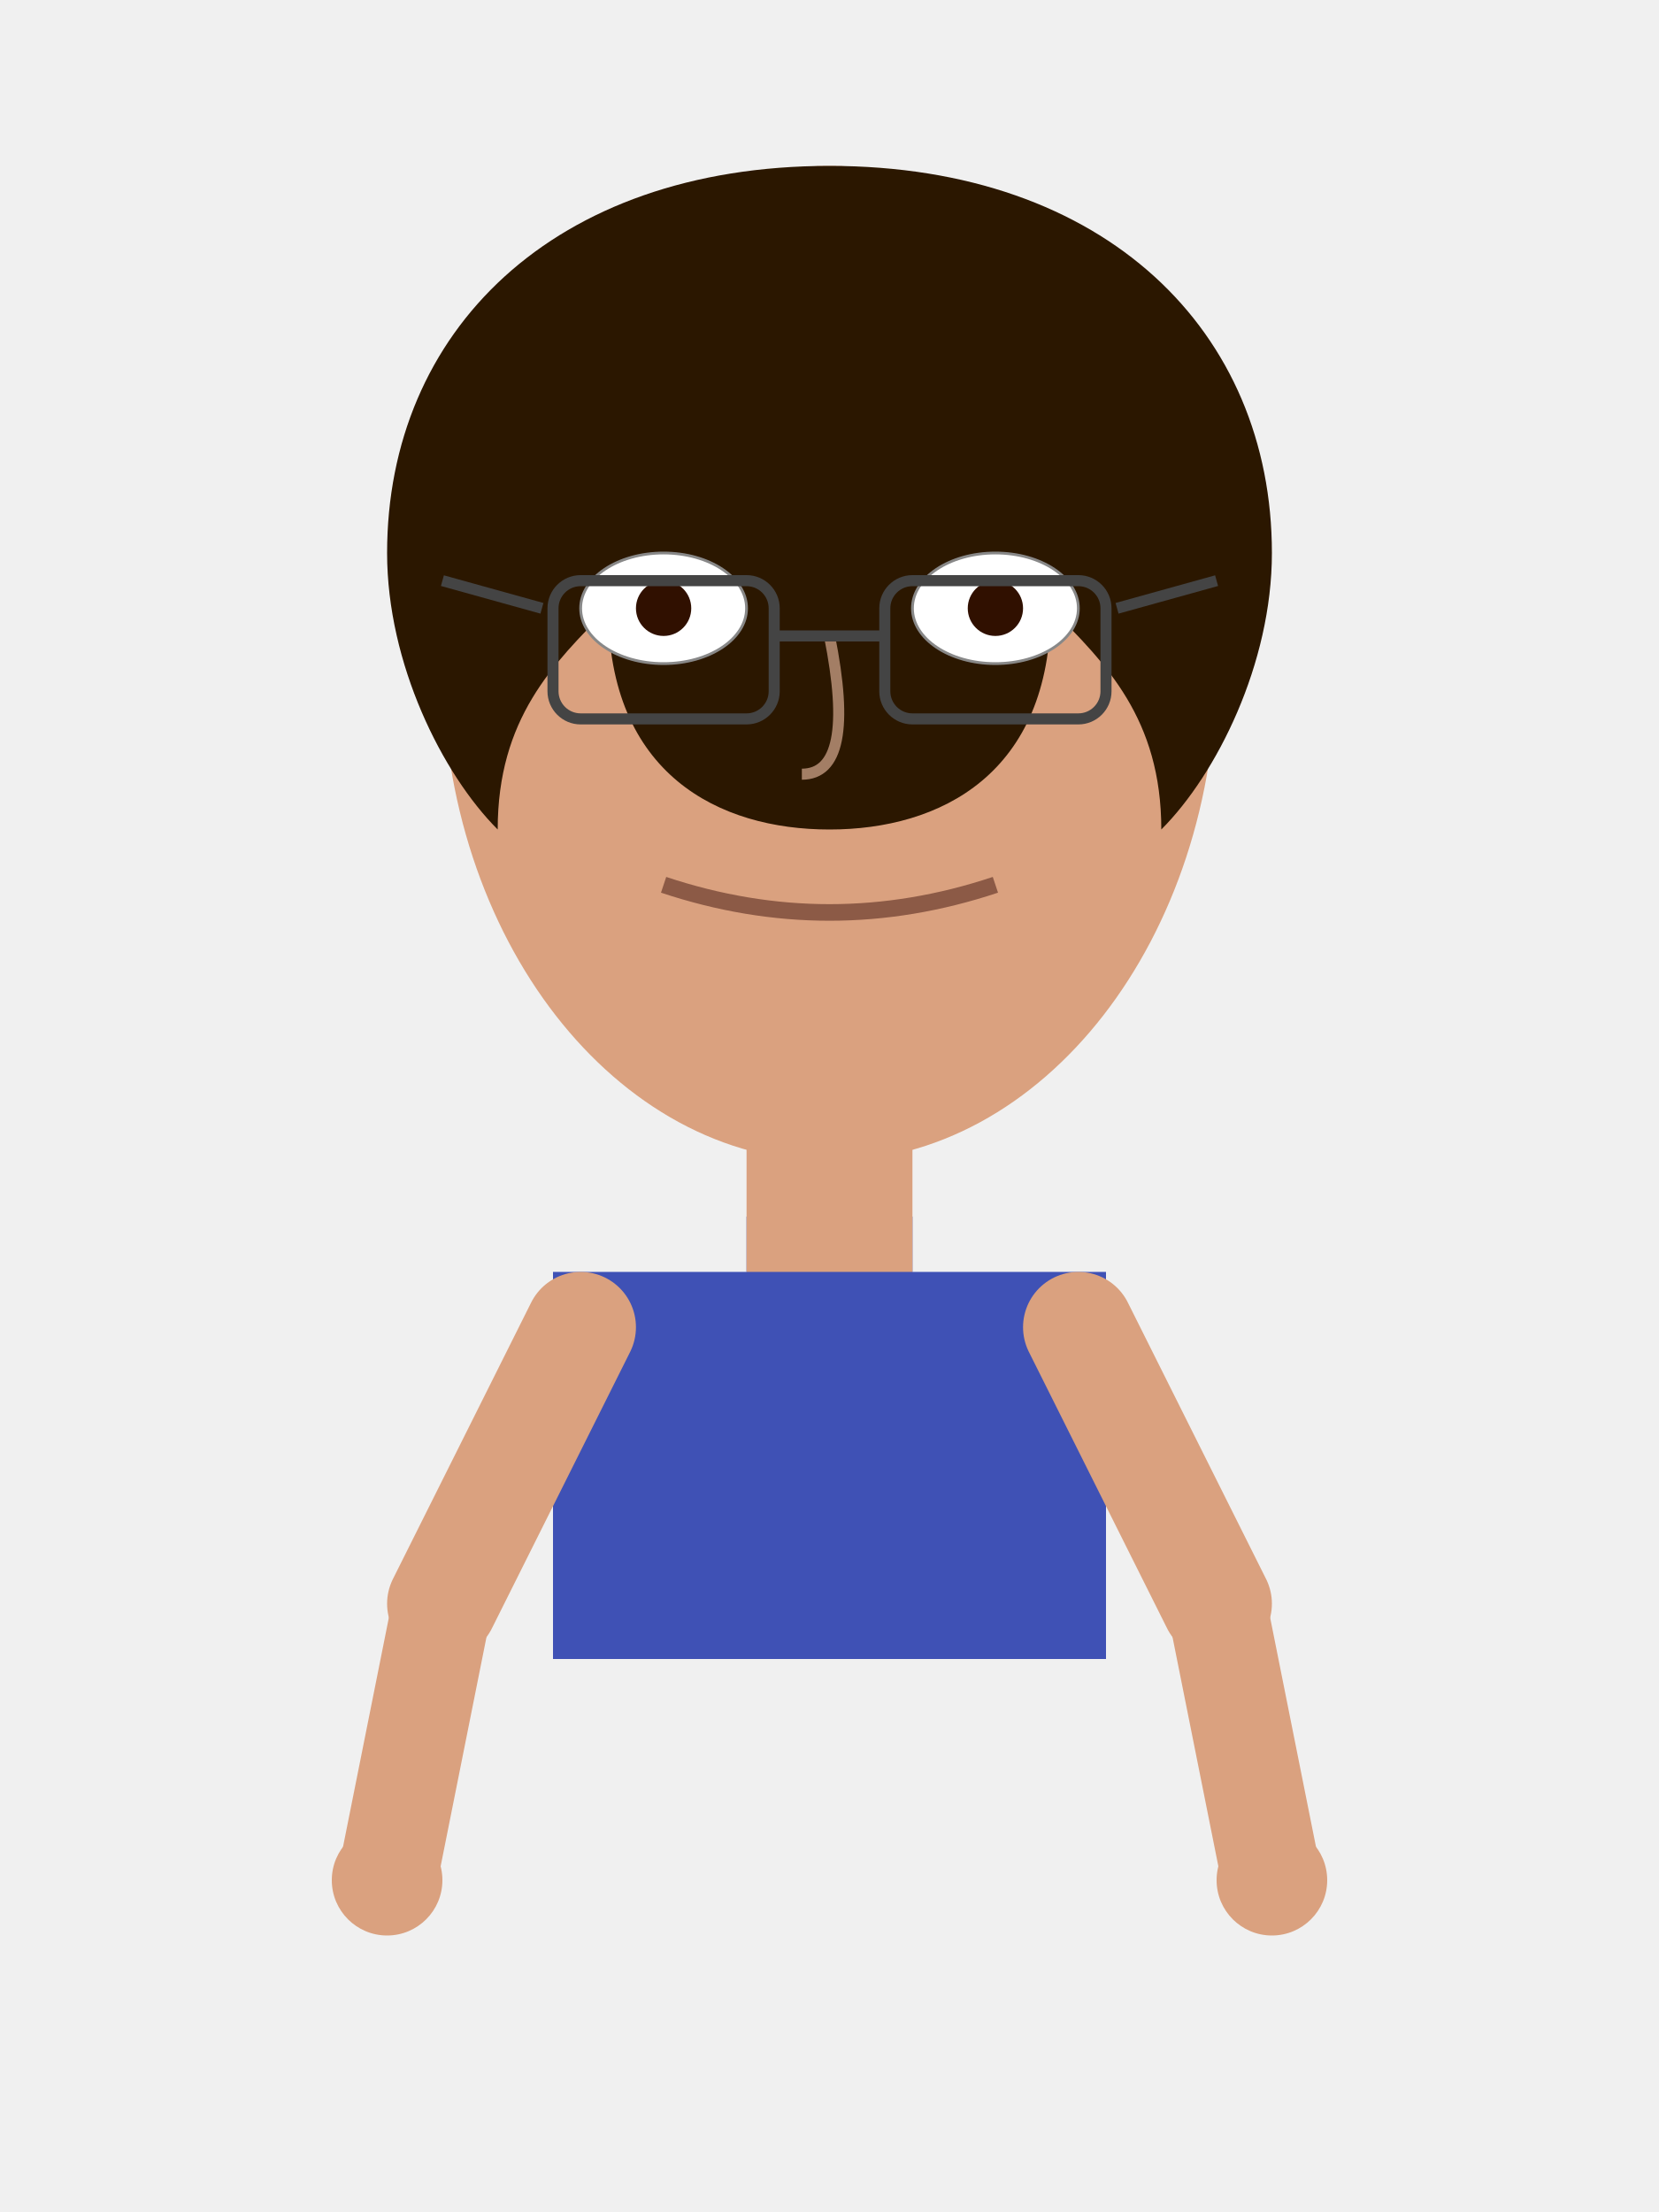
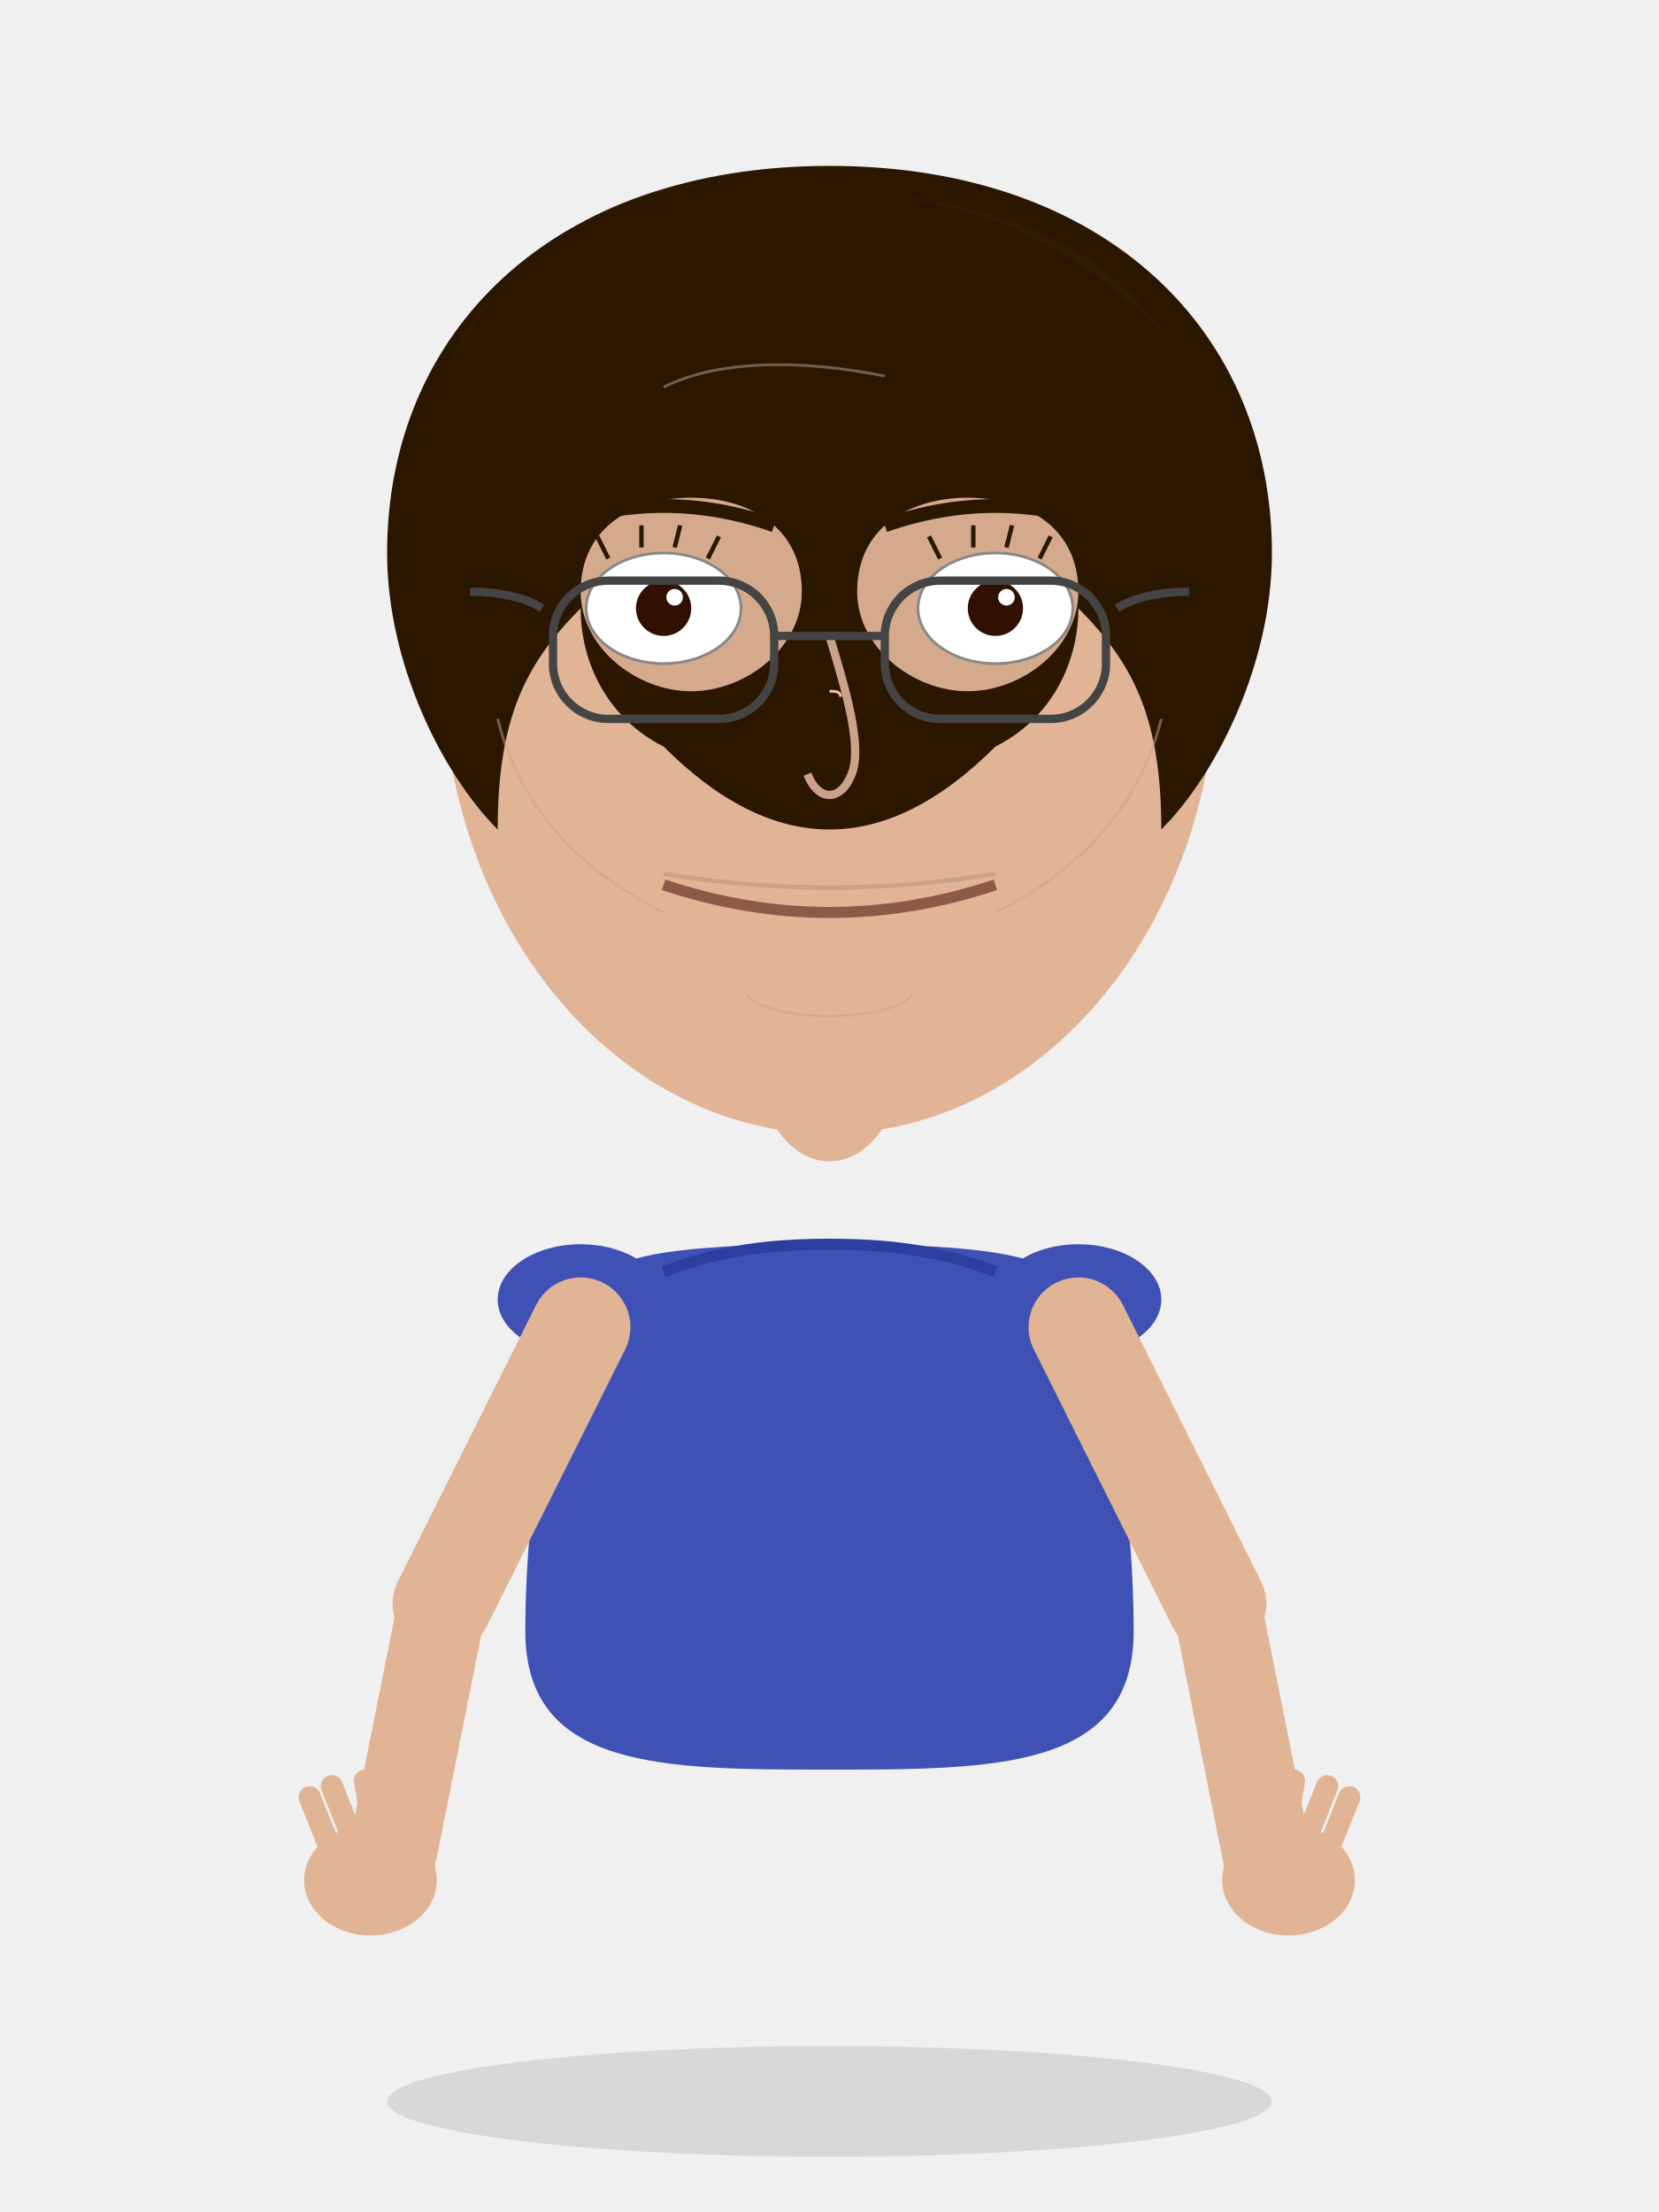
<svg xmlns="http://www.w3.org/2000/svg" viewBox="0 0 300 400" id="avatar">
  <defs>
    <g id="mouth-shapes">
-       <path id="mouth-rest" d="M120,160 Q150,170 180,160" fill="none" stroke="#8c5a46" stroke-width="3" />
-       <path id="mouth-a" d="M120,160 Q150,185 180,160 Q150,200 120,160" fill="#701f29" stroke="#8c5a46" stroke-width="2" />
-       <path id="mouth-e" d="M120,160 Q150,175 180,160 Q150,185 120,160" fill="#701f29" stroke="#8c5a46" stroke-width="2" />
-       <path id="mouth-i" d="M130,160 Q150,165 170,160 Q150,170 130,160" fill="#701f29" stroke="#8c5a46" stroke-width="2" />
-       <path id="mouth-o" d="M130,155 Q150,180 170,155 Q150,195 130,155" fill="#701f29" stroke="#8c5a46" stroke-width="2" />
-       <path id="mouth-u" d="M135,160 Q150,170 165,160 Q150,180 135,160" fill="#701f29" stroke="#8c5a46" stroke-width="2" />
-       <path id="mouth-m" d="M120,160 L180,160" stroke="#8c5a46" stroke-width="3" fill="none" />
-       <path id="mouth-smile" d="M120,155 Q150,175 180,155" fill="none" stroke="#8c5a46" stroke-width="3" />
-       <path id="mouth-sad" d="M120,165 Q150,155 180,165" fill="none" stroke="#8c5a46" stroke-width="3" />
+       <path id="mouth-rest" d="M120,160 Q150,170 180,160" fill="none" stroke="#8c5a46" stroke-width="2" />
+       <path id="mouth-a" d="M120,160 Q150,180 180,160 Q150,190 120,160" fill="#701f29" stroke="#8c5a46" stroke-width="1.5" />
+       <path id="mouth-e" d="M120,160 Q150,175 180,160 Q150,185 120,160" fill="#701f29" stroke="#8c5a46" stroke-width="1.5" />
+       <path id="mouth-i" d="M130,160 Q150,165 170,160 Q150,170 130,160" fill="#701f29" stroke="#8c5a46" stroke-width="1.5" />
+       <path id="mouth-o" d="M130,155 Q150,175 170,155 Q150,185 130,155" fill="#701f29" stroke="#8c5a46" stroke-width="1.5" />
+       <path id="mouth-u" d="M135,160 Q150,170 165,160 Q150,180 135,160" fill="#701f29" stroke="#8c5a46" stroke-width="1.5" />
+       <path id="mouth-m" d="M120,160 L180,160" stroke="#8c5a46" stroke-width="2" fill="none" />
+       <path id="mouth-smile" d="M120,155 Q150,175 180,155" fill="none" stroke="#8c5a46" stroke-width="2" />
+       <path id="mouth-broad-smile" d="M115,155 Q150,185 185,155" fill="none" stroke="#8c5a46" stroke-width="2" />
+       <path id="mouth-sad" d="M120,165 Q150,155 180,165" fill="none" stroke="#8c5a46" stroke-width="2" />
    </g>
    <g id="eyebrow-shapes">
-       <path id="eyebrow-normal-left" d="M100,95 Q120,85 140,95" fill="none" stroke="#2b1700" stroke-width="3" />
-       <path id="eyebrow-normal-right" d="M160,95 Q180,85 200,95" fill="none" stroke="#2b1700" stroke-width="3" />
-       <path id="eyebrow-raised-left" d="M100,90 Q120,75 140,90" fill="none" stroke="#2b1700" stroke-width="3" />
-       <path id="eyebrow-raised-right" d="M160,90 Q180,75 200,90" fill="none" stroke="#2b1700" stroke-width="3" />
-       <path id="eyebrow-concerned-left" d="M100,95 Q120,85 140,90" fill="none" stroke="#2b1700" stroke-width="3" />
-       <path id="eyebrow-concerned-right" d="M160,90 Q180,85 200,95" fill="none" stroke="#2b1700" stroke-width="3" />
-       <path id="eyebrow-angry-left" d="M110,95 Q120,85 140,95" fill="none" stroke="#2b1700" stroke-width="3" />
-       <path id="eyebrow-angry-right" d="M160,95 Q180,85 190,95" fill="none" stroke="#2b1700" stroke-width="3" />
+       <path id="eyebrow-normal-left" d="M100,95 Q120,88 140,95" fill="none" stroke="#2b1700" stroke-width="2.5" />
+       <path id="eyebrow-normal-right" d="M160,95 Q180,88 200,95" fill="none" stroke="#2b1700" stroke-width="2.5" />
+       <path id="eyebrow-raised-left" d="M100,90 Q120,80 140,90" fill="none" stroke="#2b1700" stroke-width="2.5" />
+       <path id="eyebrow-raised-right" d="M160,90 Q180,80 200,90" fill="none" stroke="#2b1700" stroke-width="2.5" />
+       <path id="eyebrow-concerned-left" d="M100,95 Q120,85 140,90" fill="none" stroke="#2b1700" stroke-width="2.5" />
+       <path id="eyebrow-concerned-right" d="M160,90 Q180,85 200,95" fill="none" stroke="#2b1700" stroke-width="2.5" />
+       <path id="eyebrow-angry-left" d="M110,95 Q120,85 140,95" fill="none" stroke="#2b1700" stroke-width="2.5" />
+       <path id="eyebrow-angry-right" d="M160,95 Q180,85 190,95" fill="none" stroke="#2b1700" stroke-width="2.5" />
    </g>
  </defs>
  <g id="avatar-main" transform-origin="150 150">
+     <ellipse id="shadow" cx="150" cy="380" rx="80" ry="10" fill="rgba(0,0,0,0.1)" />
    <g id="body" transform-origin="150 250">
-       <path id="torso" d="M100,230 L135,230 L135,220 L165,220 L165,230 L200,230 L200,300 L100,300" fill="#3f51b5" />
+       <path id="torso" d="M110,230 C115,225 140,225 150,225 C160,225 185,225 190,230 C200,240 205,270 205,295 C205,320 180,320 150,320 C120,320 95,320 95,295 C95,270 100,240 110,230" fill="#3f51b5" />
+       <path id="collar" d="M120,230 C130,226 140,225 150,225 C160,225 170,226 180,230" fill="none" stroke="#2c3f9f" stroke-width="2" />
+       <ellipse id="shoulder-left" cx="105" cy="235" rx="15" ry="10" fill="#3f51b5" />
+       <ellipse id="shoulder-right" cx="195" cy="235" rx="15" ry="10" fill="#3f51b5" />
      <g id="arms">
        <g id="left-arm" transform-origin="105 240">
-           <path id="left-upper-arm" d="M105,240 L80,290" stroke="#daa17f" stroke-width="20" stroke-linecap="round" fill="none" />
+           <path id="left-upper-arm" d="M105,240 L80,290" stroke="#e1b496" stroke-width="18" stroke-linecap="round" fill="none" />
          <g id="left-forearm" transform-origin="80 290">
-             <path d="M80,290 L70,340" stroke="#daa17f" stroke-width="18" stroke-linecap="round" fill="none" />
+             <path d="M80,290 L70,340" stroke="#e1b496" stroke-width="16" stroke-linecap="round" fill="none" />
            <g id="left-hand" transform-origin="70 340">
-               <circle cx="70" cy="340" r="10" fill="#daa17f" />
+               <ellipse cx="67" cy="340" rx="12" ry="10" fill="#e1b496" />
+               <path d="M60,335 L56,325" stroke="#e1b496" stroke-width="4" stroke-linecap="round" />
+               <path d="M64,333 L60,323" stroke="#e1b496" stroke-width="4" stroke-linecap="round" />
+               <path d="M68,334 L66,322" stroke="#e1b496" stroke-width="4" stroke-linecap="round" />
+               <path d="M72,336 L72,326" stroke="#e1b496" stroke-width="4" stroke-linecap="round" />
            </g>
          </g>
        </g>
        <g id="right-arm" transform-origin="195 240">
-           <path id="right-upper-arm" d="M195,240 L220,290" stroke="#daa17f" stroke-width="20" stroke-linecap="round" fill="none" />
+           <path id="right-upper-arm" d="M195,240 L220,290" stroke="#e1b496" stroke-width="18" stroke-linecap="round" fill="none" />
          <g id="right-forearm" transform-origin="220 290">
-             <path d="M220,290 L230,340" stroke="#daa17f" stroke-width="18" stroke-linecap="round" fill="none" />
+             <path d="M220,290 L230,340" stroke="#e1b496" stroke-width="16" stroke-linecap="round" fill="none" />
            <g id="right-hand" transform-origin="230 340">
-               <circle cx="230" cy="340" r="10" fill="#daa17f" />
+               <ellipse cx="233" cy="340" rx="12" ry="10" fill="#e1b496" />
+               <path d="M240,335 L244,325" stroke="#e1b496" stroke-width="4" stroke-linecap="round" />
+               <path d="M236,333 L240,323" stroke="#e1b496" stroke-width="4" stroke-linecap="round" />
+               <path d="M232,334 L234,322" stroke="#e1b496" stroke-width="4" stroke-linecap="round" />
+               <path d="M228,336 L228,326" stroke="#e1b496" stroke-width="4" stroke-linecap="round" />
            </g>
          </g>
        </g>
      </g>
    </g>
    <g id="head-group" transform-origin="150 120">
-       <ellipse id="head" cx="150" cy="120" rx="70" ry="90" fill="#daa17f" />
-       <rect id="neck" x="135" y="200" width="30" height="30" fill="#daa17f" />
-       <path id="hair" d="M150,30 C100,30 70,60 70,100 C70,120 80,140 90,150 C90,130 100,120 110,110 C110,140 130,150 150,150 C170,150 190,140 190,110 C200,120 210,130 210,150 C220,140 230,120 230,100 C230,60 200,30 150,30 Z" fill="#2b1700" />
+       <path id="neck" d="M135,185 C135,195 140,210 150,210 C160,210 165,195 165,185" fill="#e1b496" />
+       <ellipse id="head" cx="150" cy="120" rx="70" ry="85" fill="#e1b496" />
+       <path id="ear-left" d="M80,120 C75,105 80,95 85,95 C90,95 95,100 95,120" fill="#e1b496" />
+       <path id="ear-inner-left" d="M85,110 C82,105 85,100 88,102" fill="none" stroke="#c9a287" stroke-width="1.5" />
+       <path id="ear-right" d="M220,120 C225,105 220,95 215,95 C210,95 205,100 205,120" fill="#e1b496" />
+       <path id="ear-inner-right" d="M215,110 C218,105 215,100 212,102" fill="none" stroke="#c9a287" stroke-width="1.5" />
+       <path id="hair" d="M150,30 C100,30 70,60 70,100 C70,120 80,140 90,150                         C90,130 95,120 105,110                          C105,120 110,130 120,135                         C130,145 140,150 150,150                          C160,150 170,145 180,135                         C190,130 195,120 195,110                         C205,120 210,130 210,150                          C220,140 230,120 230,100                          C230,60 200,30 150,30 Z" fill="#2b1700" />
+       <path id="hair-highlight" d="M150,35 C170,35 190,40 210,60 C200,45 180,35 150,35" fill="#3a2200" opacity="0.5" />
+       <path id="hair-highlight-2" d="M130,33 C110,35 90,45 80,70 C85,50 110,33 130,33" fill="#3a2200" opacity="0.3" />
+       <path id="forehead-lines" d="M120,70 C130,65 145,65 160,68" fill="none" stroke="#c9a287" stroke-width="0.5" opacity="0.5" />
+       <path id="cheek-contour-left" d="M90,130 C95,150 110,160 120,165" fill="none" stroke="#c9a287" stroke-width="0.5" opacity="0.5" />
+       <path id="cheek-contour-right" d="M210,130 C205,150 190,160 180,165" fill="none" stroke="#c9a287" stroke-width="0.5" opacity="0.5" />
      <g id="eyes-group" transform-origin="150 110">
+         <path id="left-eye-socket" d="M105,107 C105,95 115,90 125,90 C135,90 145,95 145,107 C145,117 135,125 125,125 C115,125 105,117 105,107Z" fill="#d5aa8c" />
        <g id="left-eye">
-           <ellipse cx="120" cy="110" rx="15" ry="10" fill="white" stroke="#888" stroke-width="0.5" />
+           <ellipse cx="120" cy="110" rx="14" ry="10" fill="white" stroke="#888" stroke-width="0.5" />
          <circle id="left-pupil" cx="120" cy="110" r="5" fill="#301000" />
-           <path id="left-eyebrow" d="M100,95 Q120,85 140,95" fill="none" stroke="#2b1700" stroke-width="3" />
-           <path id="left-eyelid" d="M105,110 Q120,110 135,110" stroke="#daa17f" fill="#daa17f" stroke-width="0.5" opacity="0" />
+           <circle id="left-pupil-highlight" cx="122" cy="108" r="1.5" fill="white" />
+           <path id="left-eyebrow" d="M100,95 Q120,88 140,95" fill="none" stroke="#2b1700" stroke-width="2.5" />
+           <path id="left-eyelid" d="M107,110 Q120,110 133,110" stroke="#e1b496" fill="#e1b496" stroke-width="0.5" opacity="0" />
+           <path id="left-eyelashes" d="M110,101 L108,97 M116,99 L116,95 M122,99 L123,95 M128,101 L130,97" stroke="#2b1700" stroke-width="0.8" />
        </g>
+         <path id="right-eye-socket" d="M155,107 C155,95 165,90 175,90 C185,90 195,95 195,107 C195,117 185,125 175,125 C165,125 155,117 155,107Z" fill="#d5aa8c" />
        <g id="right-eye">
-           <ellipse cx="180" cy="110" rx="15" ry="10" fill="white" stroke="#888" stroke-width="0.5" />
+           <ellipse cx="180" cy="110" rx="14" ry="10" fill="white" stroke="#888" stroke-width="0.5" />
          <circle id="right-pupil" cx="180" cy="110" r="5" fill="#301000" />
-           <path id="right-eyebrow" d="M160,95 Q180,85 200,95" fill="none" stroke="#2b1700" stroke-width="3" />
-           <path id="right-eyelid" d="M165,110 Q180,110 195,110" stroke="#daa17f" fill="#daa17f" stroke-width="0.5" opacity="0" />
+           <circle id="right-pupil-highlight" cx="182" cy="108" r="1.5" fill="white" />
+           <path id="right-eyebrow" d="M160,95 Q180,88 200,95" fill="none" stroke="#2b1700" stroke-width="2.5" />
+           <path id="right-eyelid" d="M167,110 Q180,110 193,110" stroke="#e1b496" fill="#e1b496" stroke-width="0.5" opacity="0" />
+           <path id="right-eyelashes" d="M170,101 L168,97 M176,99 L176,95 M182,99 L183,95 M188,101 L190,97" stroke="#2b1700" stroke-width="0.8" />
        </g>
      </g>
-       <path id="nose" d="M150,115 Q155,140 145,140" fill="none" stroke="#a37e65" stroke-width="2" />
+       <path id="nose" d="M150,115 C153,125 156,135 154,140 C152,145 148,145 146,140" fill="none" stroke="#c9a287" stroke-width="1.5" />
+       <path id="nose-highlight" d="M150,125 C151,125 152,125 152,126" fill="none" stroke="#e9c4aa" stroke-width="0.5" />
      <g id="mouth-group" transform-origin="150 160">
-         <path id="mouth-current" d="M120,160 Q150,170 180,160" fill="none" stroke="#8c5a46" stroke-width="3" />
+         <path id="upper-lip" d="M120,158 Q150,163 180,158" fill="none" stroke="#c9a287" stroke-width="0.8" />
+         <path id="mouth-current" d="M120,160 Q150,170 180,160" fill="none" stroke="#8c5a46" stroke-width="2" />
+         <path id="smile-line-left" d="M110,145 C108,150 105,155 105,160" fill="none" stroke="#c9a287" stroke-width="0.5" opacity="0" />
+         <path id="smile-line-right" d="M190,145 C192,150 195,155 195,160" fill="none" stroke="#c9a287" stroke-width="0.5" opacity="0" />
      </g>
+       <path id="chin" d="M135,180 C140,185 160,185 165,180" fill="none" stroke="#c9a287" stroke-width="0.5" opacity="0.5" />
      <g id="glasses">
-         <rect x="100" y="105" width="40" height="25" rx="5" ry="5" fill="none" stroke="#444" stroke-width="2" />
-         <rect x="160" y="105" width="40" height="25" rx="5" ry="5" fill="none" stroke="#444" stroke-width="2" />
-         <line x1="140" y1="115" x2="160" y2="115" stroke="#444" stroke-width="2" />
-         <line x1="98" y1="110" x2="80" y2="105" stroke="#444" stroke-width="2" />
-         <line x1="202" y1="110" x2="220" y2="105" stroke="#444" stroke-width="2" />
+         <rect x="100" y="105" width="40" height="25" rx="10" ry="10" fill="none" stroke="#444" stroke-width="1.5" />
+         <rect x="160" y="105" width="40" height="25" rx="10" ry="10" fill="none" stroke="#444" stroke-width="1.5" />
+         <line x1="140" y1="115" x2="160" y2="115" stroke="#444" stroke-width="1.5" />
+         <path d="M98,110 C95,108 90,107 85,107" stroke="#444" stroke-width="1.5" fill="none" />
+         <path d="M202,110 C205,108 210,107 215,107" stroke="#444" stroke-width="1.5" fill="none" />
      </g>
    </g>
  </g>
</svg>
